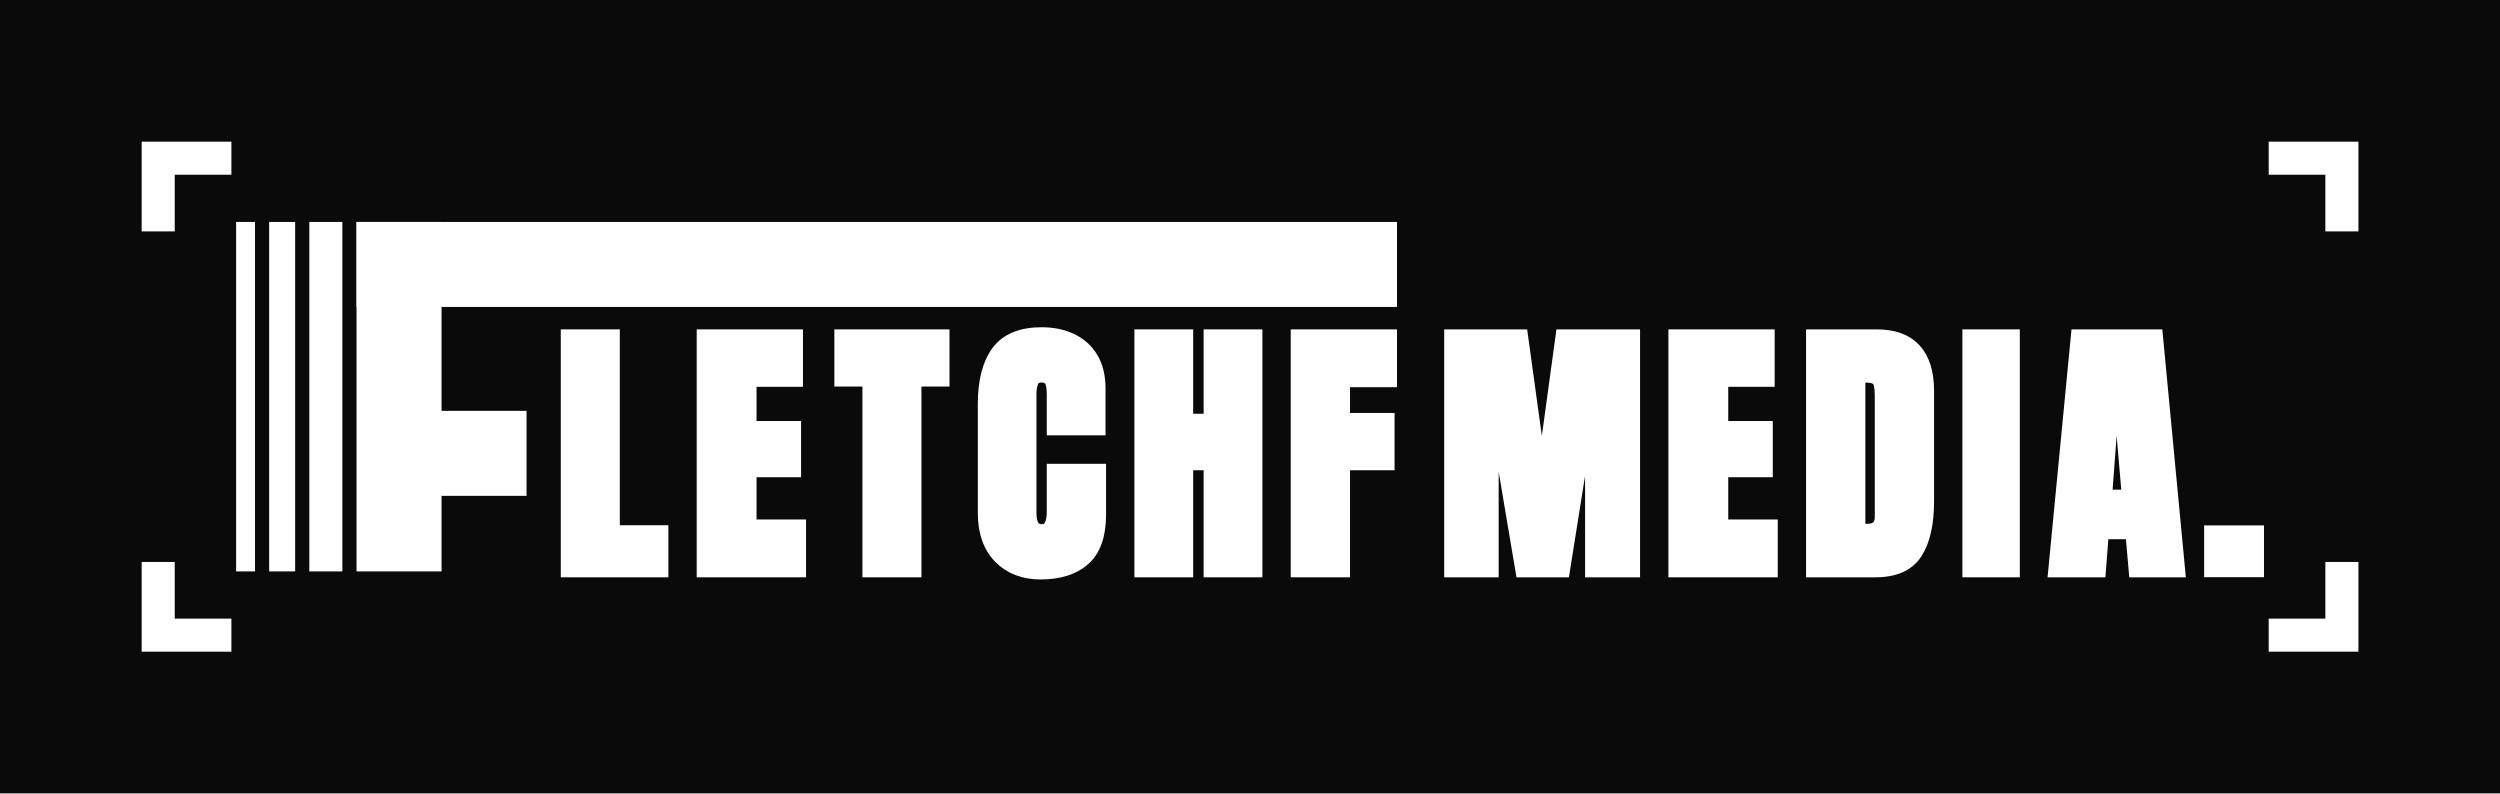
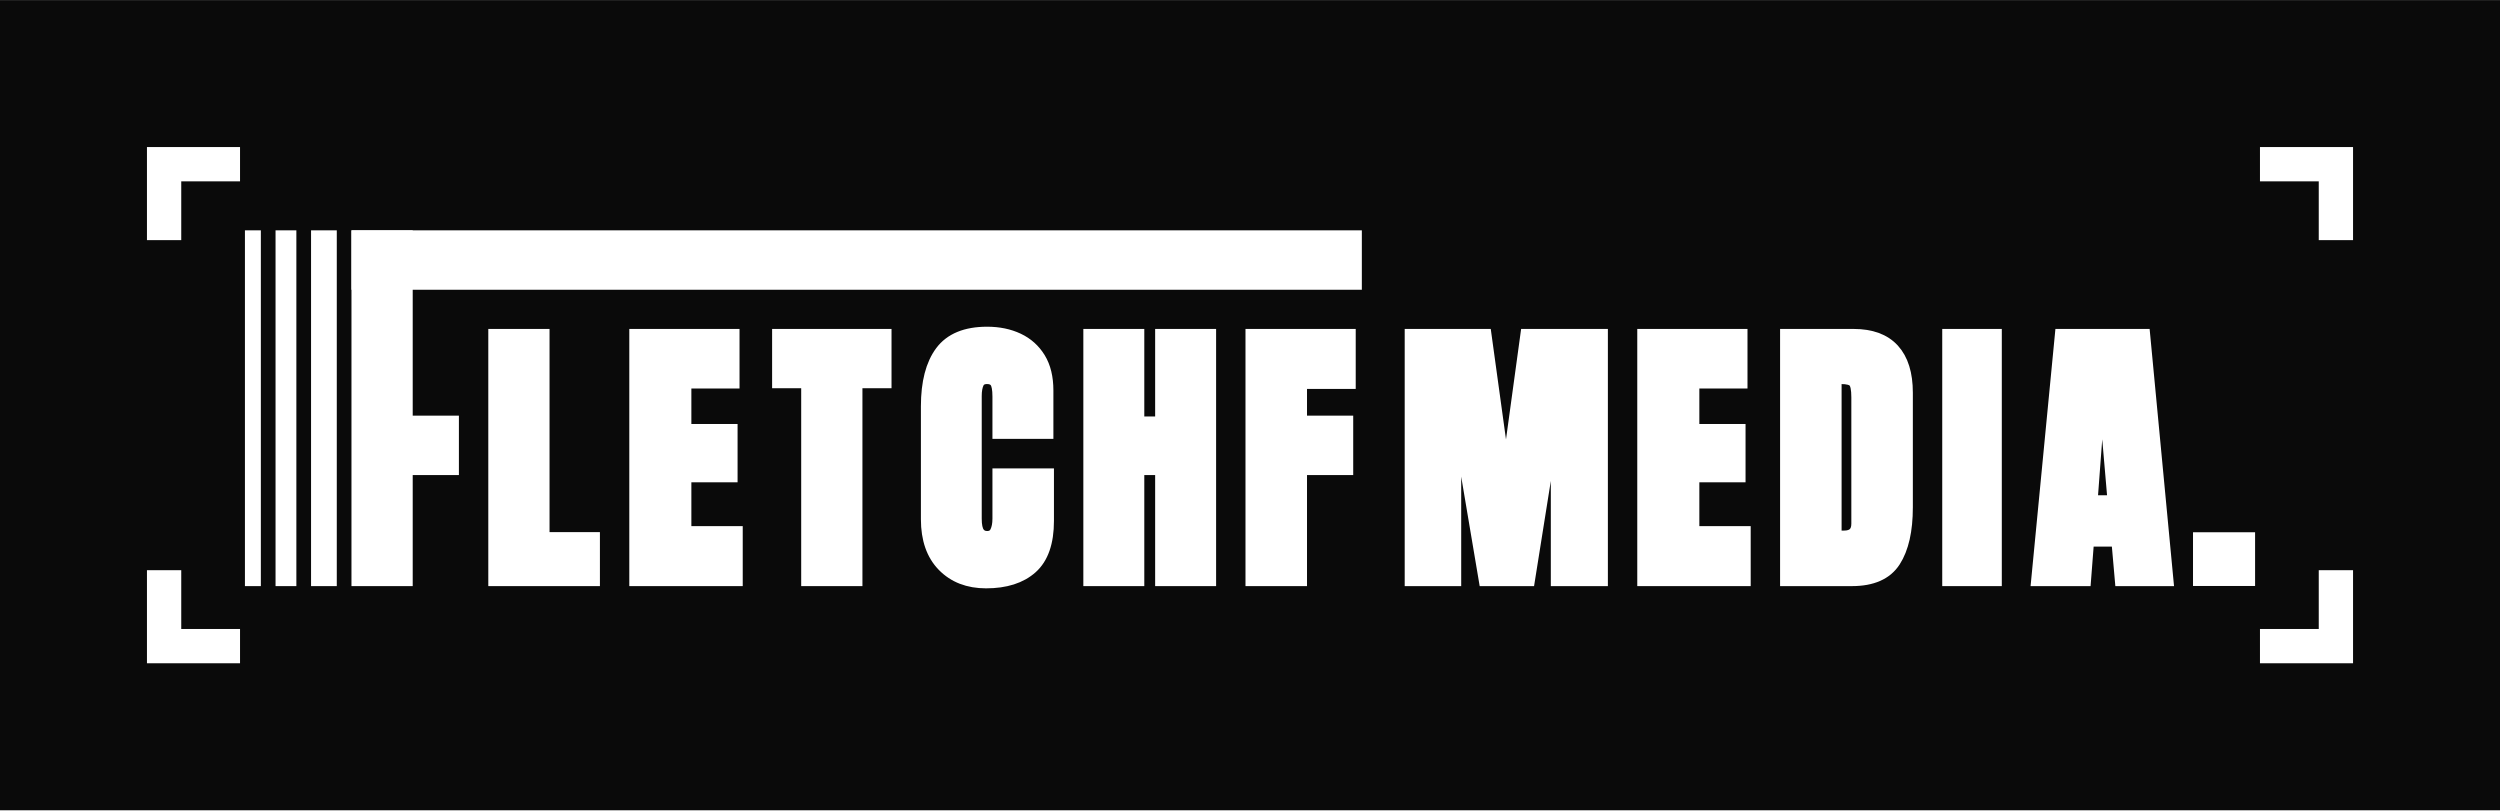
- <svg xmlns="http://www.w3.org/2000/svg" viewBox="-151.0 -242.0 1058.8 336.0">
-   <rect x="-151.0" y="-242" width="1058.841" height="336" fill="#0A0A0A" />
+ <svg xmlns="http://www.w3.org/2000/svg" viewBox="-146.0 -236.8 1020.7 330.8">
+   <rect x="-146.0" y="-236.761" width="1020.705" height="330.761" fill="#0A0A0A" />
  <g transform="matrix(1 0 -0.0 1 0 0)">
-     <path d="M-20.00,0.00 L-6.00,0.00 L-6.00,-148.00 L-20.00,-148.00 Z" fill="#FFFFFF" />
-     <path d="M-37.00,0.00 L-26.00,0.00 L-26.00,-148.00 L-37.00,-148.00 Z" fill="#FFFFFF" />
-     <path d="M-51.00,0.00 L-43.00,0.00 L-43.00,-148.00 L-51.00,-148.00 Z" fill="#FFFFFF" />
-     <path d="M0.00,0.00 L36.00,0.00 L36.00,-148.00 L0.00,-148.00 Z" fill="#FFFFFF" />
-     <path d="M33.00,-68.00 L72.00,-68.00 L72.00,-32.00 L33.00,-32.00 Z" fill="#FFFFFF" />
-     <path d="M0.00,-148.00 L440.65,-148.00 L440.65,-112.00 L0.00,-112.00 Z" fill="#FFFFFF" />
    <g fill="#FFFFFF" stroke="#FFFFFF" stroke-width="5" stroke-linejoin="miter" stroke-miterlimit="4">
-       <path d="M89.0 0.0V-100.0H109.0V-17.045H129.568V0.0Z" />
-       <path d="M146.568 0.0V-100.0H186.568V-80.682H166.909V-61.193H185.773V-42.386H166.909V-19.489H187.875V0.0Z" />
-       <path d="M216.75 0.0V-80.795H204.875V-100.0H248.625V-80.795H236.75V0.0Z" />
-       <path d="M289.716 0.909Q278.864 0.909 272.244 -5.852Q265.625 -12.614 265.625 -24.773V-70.909Q265.625 -85.455 271.392 -93.182Q277.159 -100.909 290.17 -100.909Q297.273 -100.909 302.812 -98.295Q308.352 -95.682 311.534 -90.483Q314.716 -85.284 314.716 -77.386V-60.114H294.83V-74.886Q294.83 -79.375 293.693 -80.938Q292.557 -82.5 290.17 -82.5Q287.386 -82.5 286.42 -80.483Q285.455 -78.466 285.455 -75.114V-25.057Q285.455 -20.909 286.676 -19.205Q287.898 -17.5 290.17 -17.5Q292.727 -17.5 293.778 -19.602Q294.83 -21.705 294.83 -25.057V-43.068H314.943V-24.148Q314.943 -10.966 308.295 -5.028Q301.648 0.909 289.716 0.909Z" />
-       <path d="M331.943 0.0V-100.0H351.83V-64.261H361.261V-100.0H381.148V0.0H361.261V-45.341H351.83V0.0Z" />
-       <path d="M398.148 0.0V-100.0H438.148V-80.511H418.261V-64.602H437.125V-45.341H418.261V0.0Z" />
-       <path d="M463.148 0.0V-100.0H493.602L502.011 -39.034L510.364 -100.0H541.102V0.0H522.807V-72.045L511.33 0.0H493.375L481.216 -72.045V0.0Z" />
-       <path d="M558.102 0.0V-100.0H598.102V-80.682H578.443V-61.193H597.307V-42.386H578.443V-19.489H599.409V0.0Z" />
-       <path d="M616.409 0.0V-100.0H643.909Q654.705 -100.0 660.159 -94.006Q665.614 -88.011 665.614 -76.477V-29.659Q665.614 -15.455 660.642 -7.727Q655.67 0.0 643.227 0.0ZM636.523 -17.67H639.989Q645.5 -17.67 645.5 -23.011V-74.602Q645.5 -79.602 644.165 -81.051Q642.83 -82.5 638.739 -82.5H636.523Z" />
-       <path d="M682.614 0.0V-100.0H701.932V0.0Z" />
-       <path d="M718.932 0.0 728.591 -100.0H762.511L772.0 0.0H753.08L751.659 -16.136H739.614L738.364 0.0ZM741.034 -32.102H750.125L745.75 -82.955H744.841Z" />
-       <path d="M785.0 -0.057V-16.989H805.341V-0.057Z" />
+       <path d="M-16.50,0.00 L-11.00,0.00 L-11.00,-140.26 L-16.50,-140.26 Z" />
+       <path d="M-31.00,0.00 L-27.50,0.00 L-27.50,-140.26 L-31.00,-140.26 Z" />
+       <path d="M-43.50,0.00 L-42.00,0.00 L-42.00,-140.26 L-43.50,-140.26 Z" />
+       <path d="M0.00,0.00 L20.00,0.00 L20.00,-140.26 L0.00,-140.26 Z" />
+       <path d="M19.00,-64.60 L38.86,-64.60 L38.86,-45.34 L19.00,-45.34 Z" />
+       <path d="M0.00,-140.26 L407.51,-140.26 L407.51,-121.00 L0.00,-121.00 Z" />
+       <path d="M55.864 0.0V-100.0H75.864V-17.045H96.432V0.0Z" />
+       <path d="M113.432 0.0V-100.0H153.432V-80.682H133.773V-61.193H152.636V-42.386H133.773V-19.489H154.739V0.0Z" />
+       <path d="M183.614 0.0V-80.795H171.739V-100.0H215.489V-80.795H203.614V0.0Z" />
+       <path d="M256.58 0.909Q245.727 0.909 239.108 -5.852Q232.489 -12.614 232.489 -24.773V-70.909Q232.489 -85.455 238.256 -93.182Q244.023 -100.909 257.034 -100.909Q264.136 -100.909 269.676 -98.295Q275.216 -95.682 278.398 -90.483Q281.58 -85.284 281.58 -77.386V-60.114H261.693V-74.886Q261.693 -79.375 260.557 -80.938Q259.42 -82.5 257.034 -82.5Q254.25 -82.5 253.284 -80.483Q252.318 -78.466 252.318 -75.114V-25.057Q252.318 -20.909 253.54 -19.205Q254.761 -17.5 257.034 -17.5Q259.591 -17.5 260.642 -19.602Q261.693 -21.705 261.693 -25.057V-43.068H281.807V-24.148Q281.807 -10.966 275.159 -5.028Q268.511 0.909 256.58 0.909Z" />
+       <path d="M298.807 0.0V-100.0H318.693V-64.261H328.125V-100.0H348.011V0.0H328.125V-45.341H318.693V0.0Z" />
+       <path d="M365.011 0.0V-100.0H405.011V-80.511H385.125V-64.602H403.989V-45.341H385.125V0.0Z" />
+       <path d="M430.011 0.0V-100.0H460.466L468.875 -39.034L477.227 -100.0H507.966V0.0H489.67V-72.045L478.193 0.0H460.239L448.08 -72.045V0.0Z" />
+       <path d="M524.966 0.0V-100.0H564.966V-80.682H545.307V-61.193H564.17V-42.386H545.307V-19.489H566.273V0.0Z" />
+       <path d="M583.273 0.0V-100.0H610.773Q621.568 -100.0 627.023 -94.006Q632.477 -88.011 632.477 -76.477V-29.659Q632.477 -15.455 627.506 -7.727Q622.534 0.0 610.091 0.0ZM603.386 -17.67H606.852Q612.364 -17.67 612.364 -23.011V-74.602Q612.364 -79.602 611.028 -81.051Q609.693 -82.5 605.602 -82.5H603.386Z" />
+       <path d="M649.477 0.0V-100.0H668.795V0.0Z" />
+       <path d="M685.795 0.0 695.455 -100.0H729.375L738.864 0.0H719.943L718.523 -16.136H706.477L705.227 0.0ZM707.898 -32.102H716.989L712.614 -82.955H711.705Z" />
+       <path d="M751.864 -0.057V-16.989H772.205V-0.057Z" />
    </g>
  </g>
-   <path d="M-91.00,-182.00 L-53.00,-182.00 L-53.00,-168.00 L-77.00,-168.00 L-77.00,-144.00 L-91.00,-144.00 Z" fill="#FFFFFF" />
-   <path d="M847.84,-182.00 L809.84,-182.00 L809.84,-168.00 L833.84,-168.00 L833.84,-144.00 L847.84,-144.00 Z" fill="#FFFFFF" />
-   <path d="M-91.00,34.00 L-53.00,34.00 L-53.00,20.00 L-77.00,20.00 L-77.00,-4.00 L-91.00,-4.00 Z" fill="#FFFFFF" />
-   <path d="M847.84,34.00 L809.84,34.00 L809.84,20.00 L833.84,20.00 L833.84,-4.00 L847.84,-4.00 Z" fill="#FFFFFF" />
+   <path d="M-86.00,-176.76 L-48.00,-176.76 L-48.00,-162.76 L-72.00,-162.76 L-72.00,-138.76 L-86.00,-138.76 Z" fill="#FFFFFF" />
+   <path d="M814.70,-176.76 L776.70,-176.76 L776.70,-162.76 L800.70,-162.76 L800.70,-138.76 L814.70,-138.76 Z" fill="#FFFFFF" />
+   <path d="M-86.00,34.00 L-48.00,34.00 L-48.00,20.00 L-72.00,20.00 L-72.00,-4.00 L-86.00,-4.00 Z" fill="#FFFFFF" />
+   <path d="M814.70,34.00 L776.70,34.00 L776.70,20.00 L800.70,20.00 L800.70,-4.00 L814.70,-4.00 Z" fill="#FFFFFF" />
</svg>
